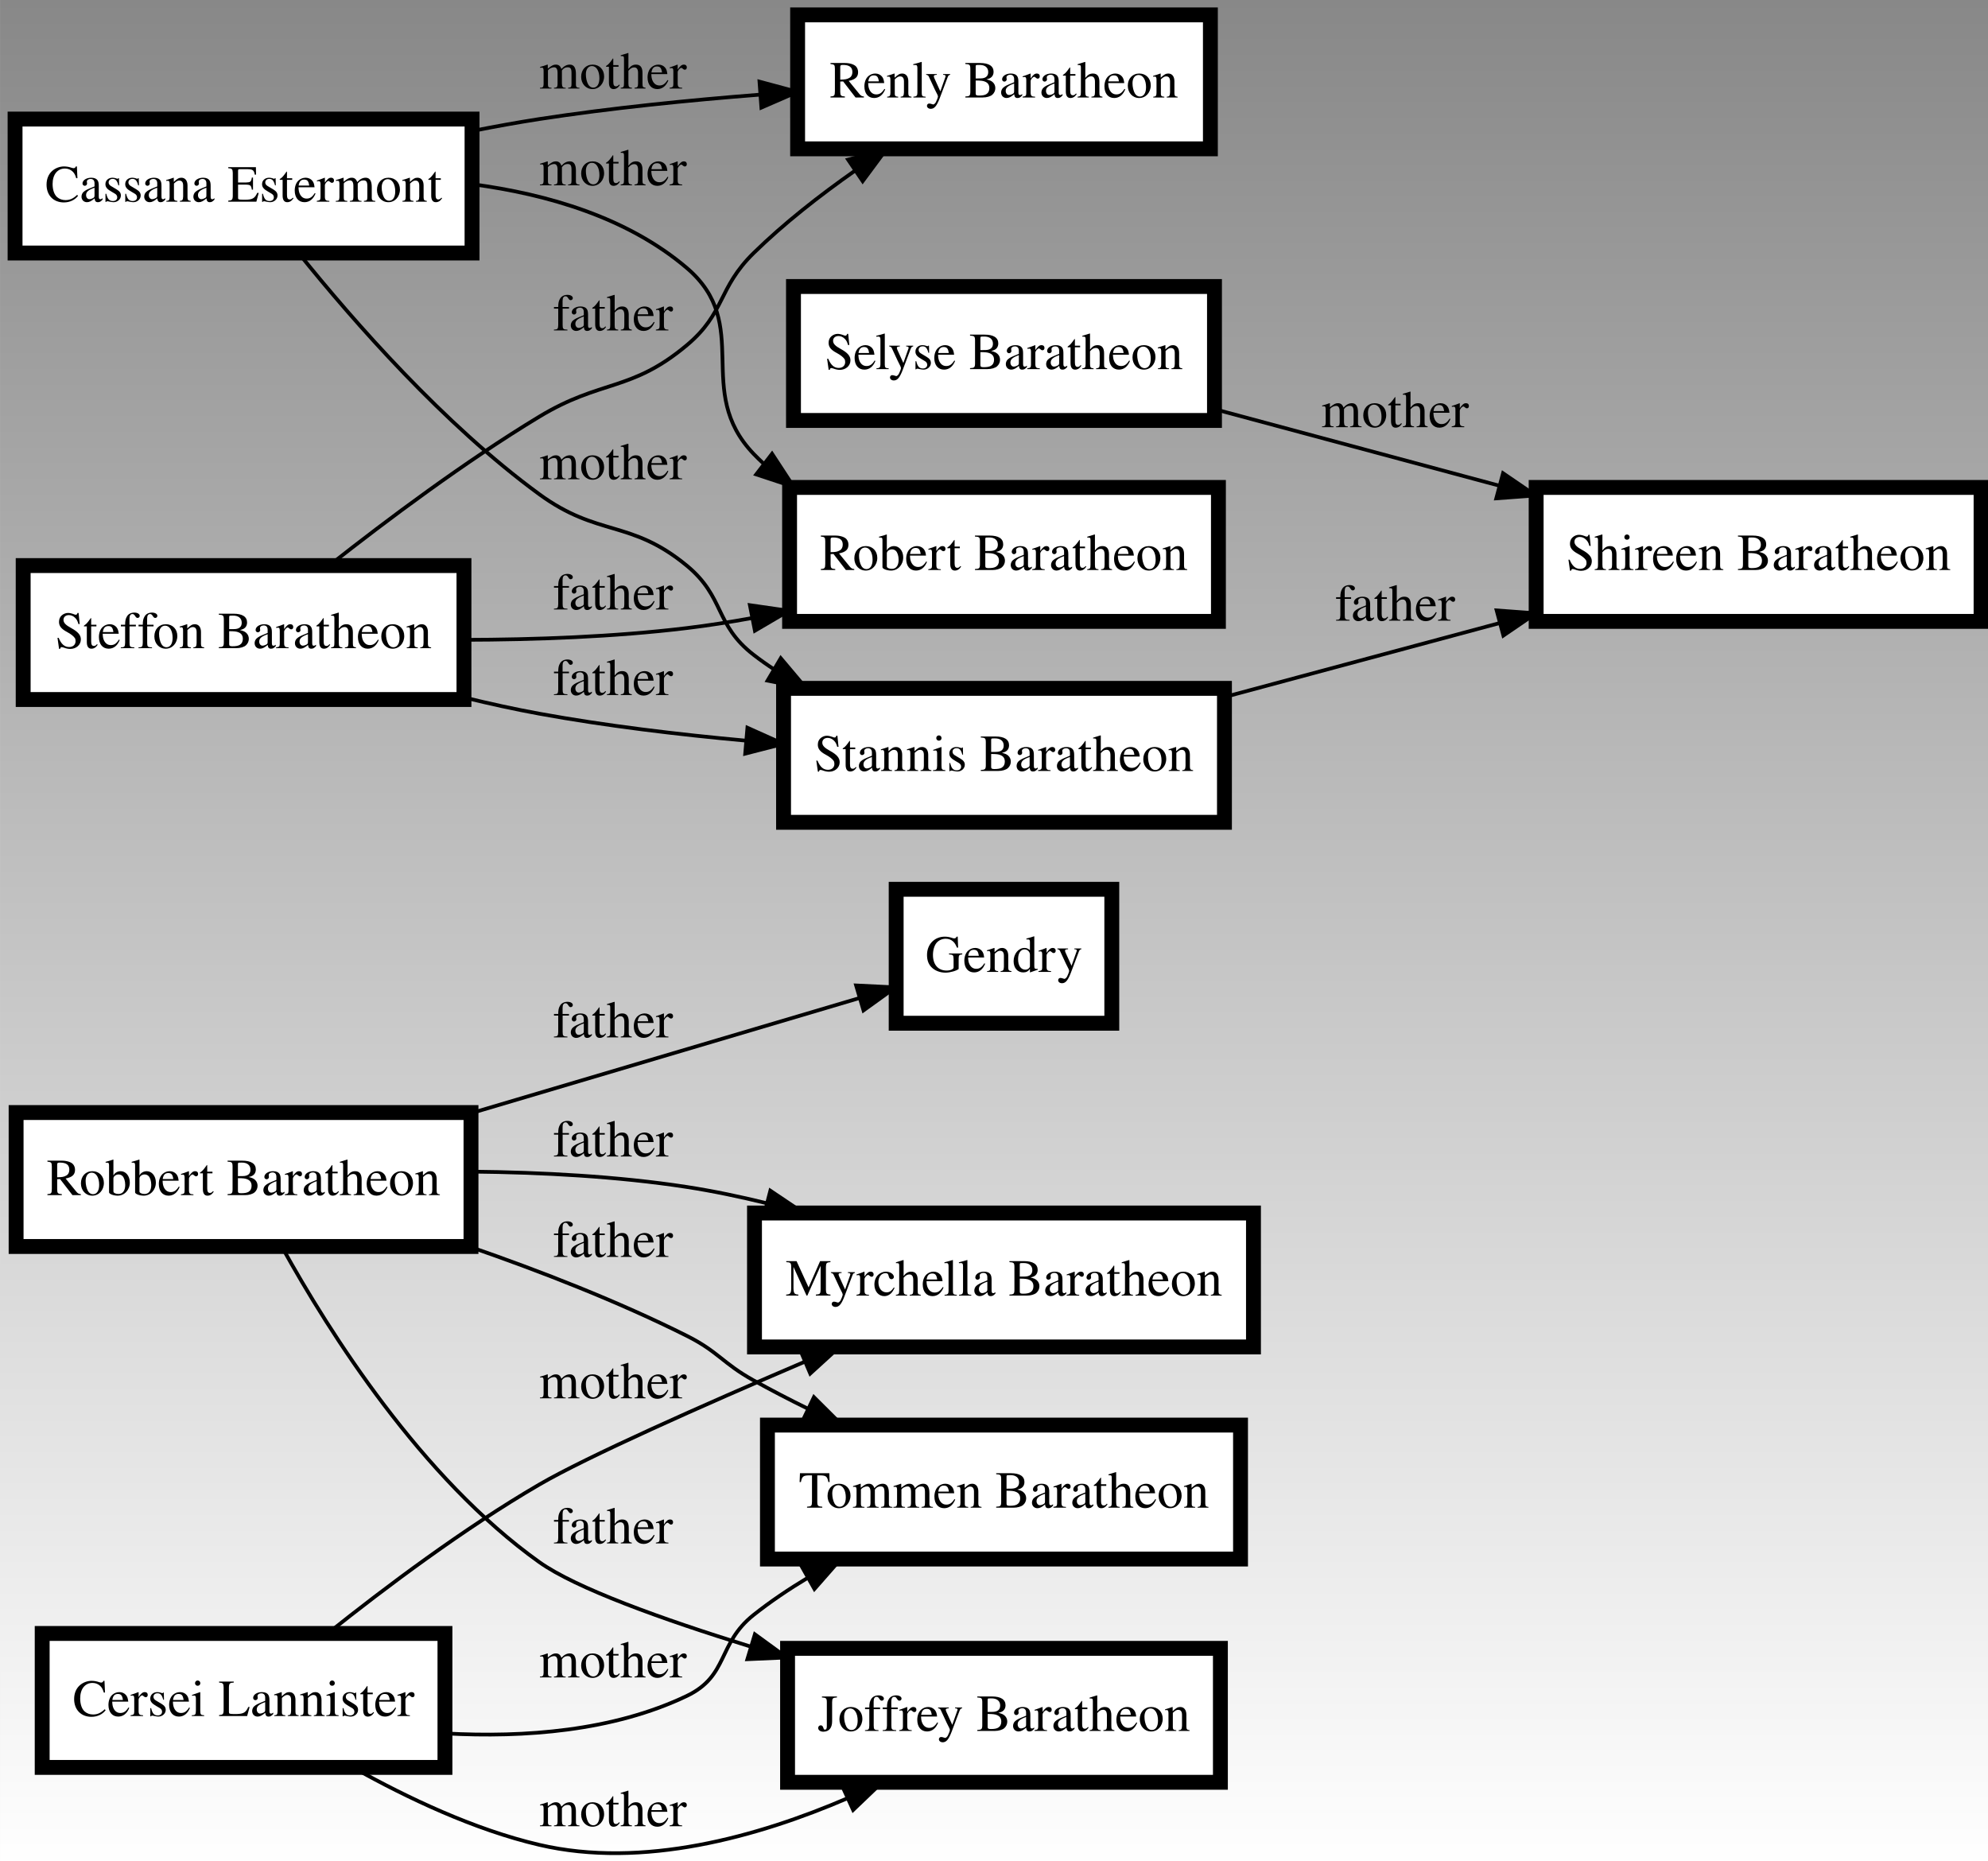
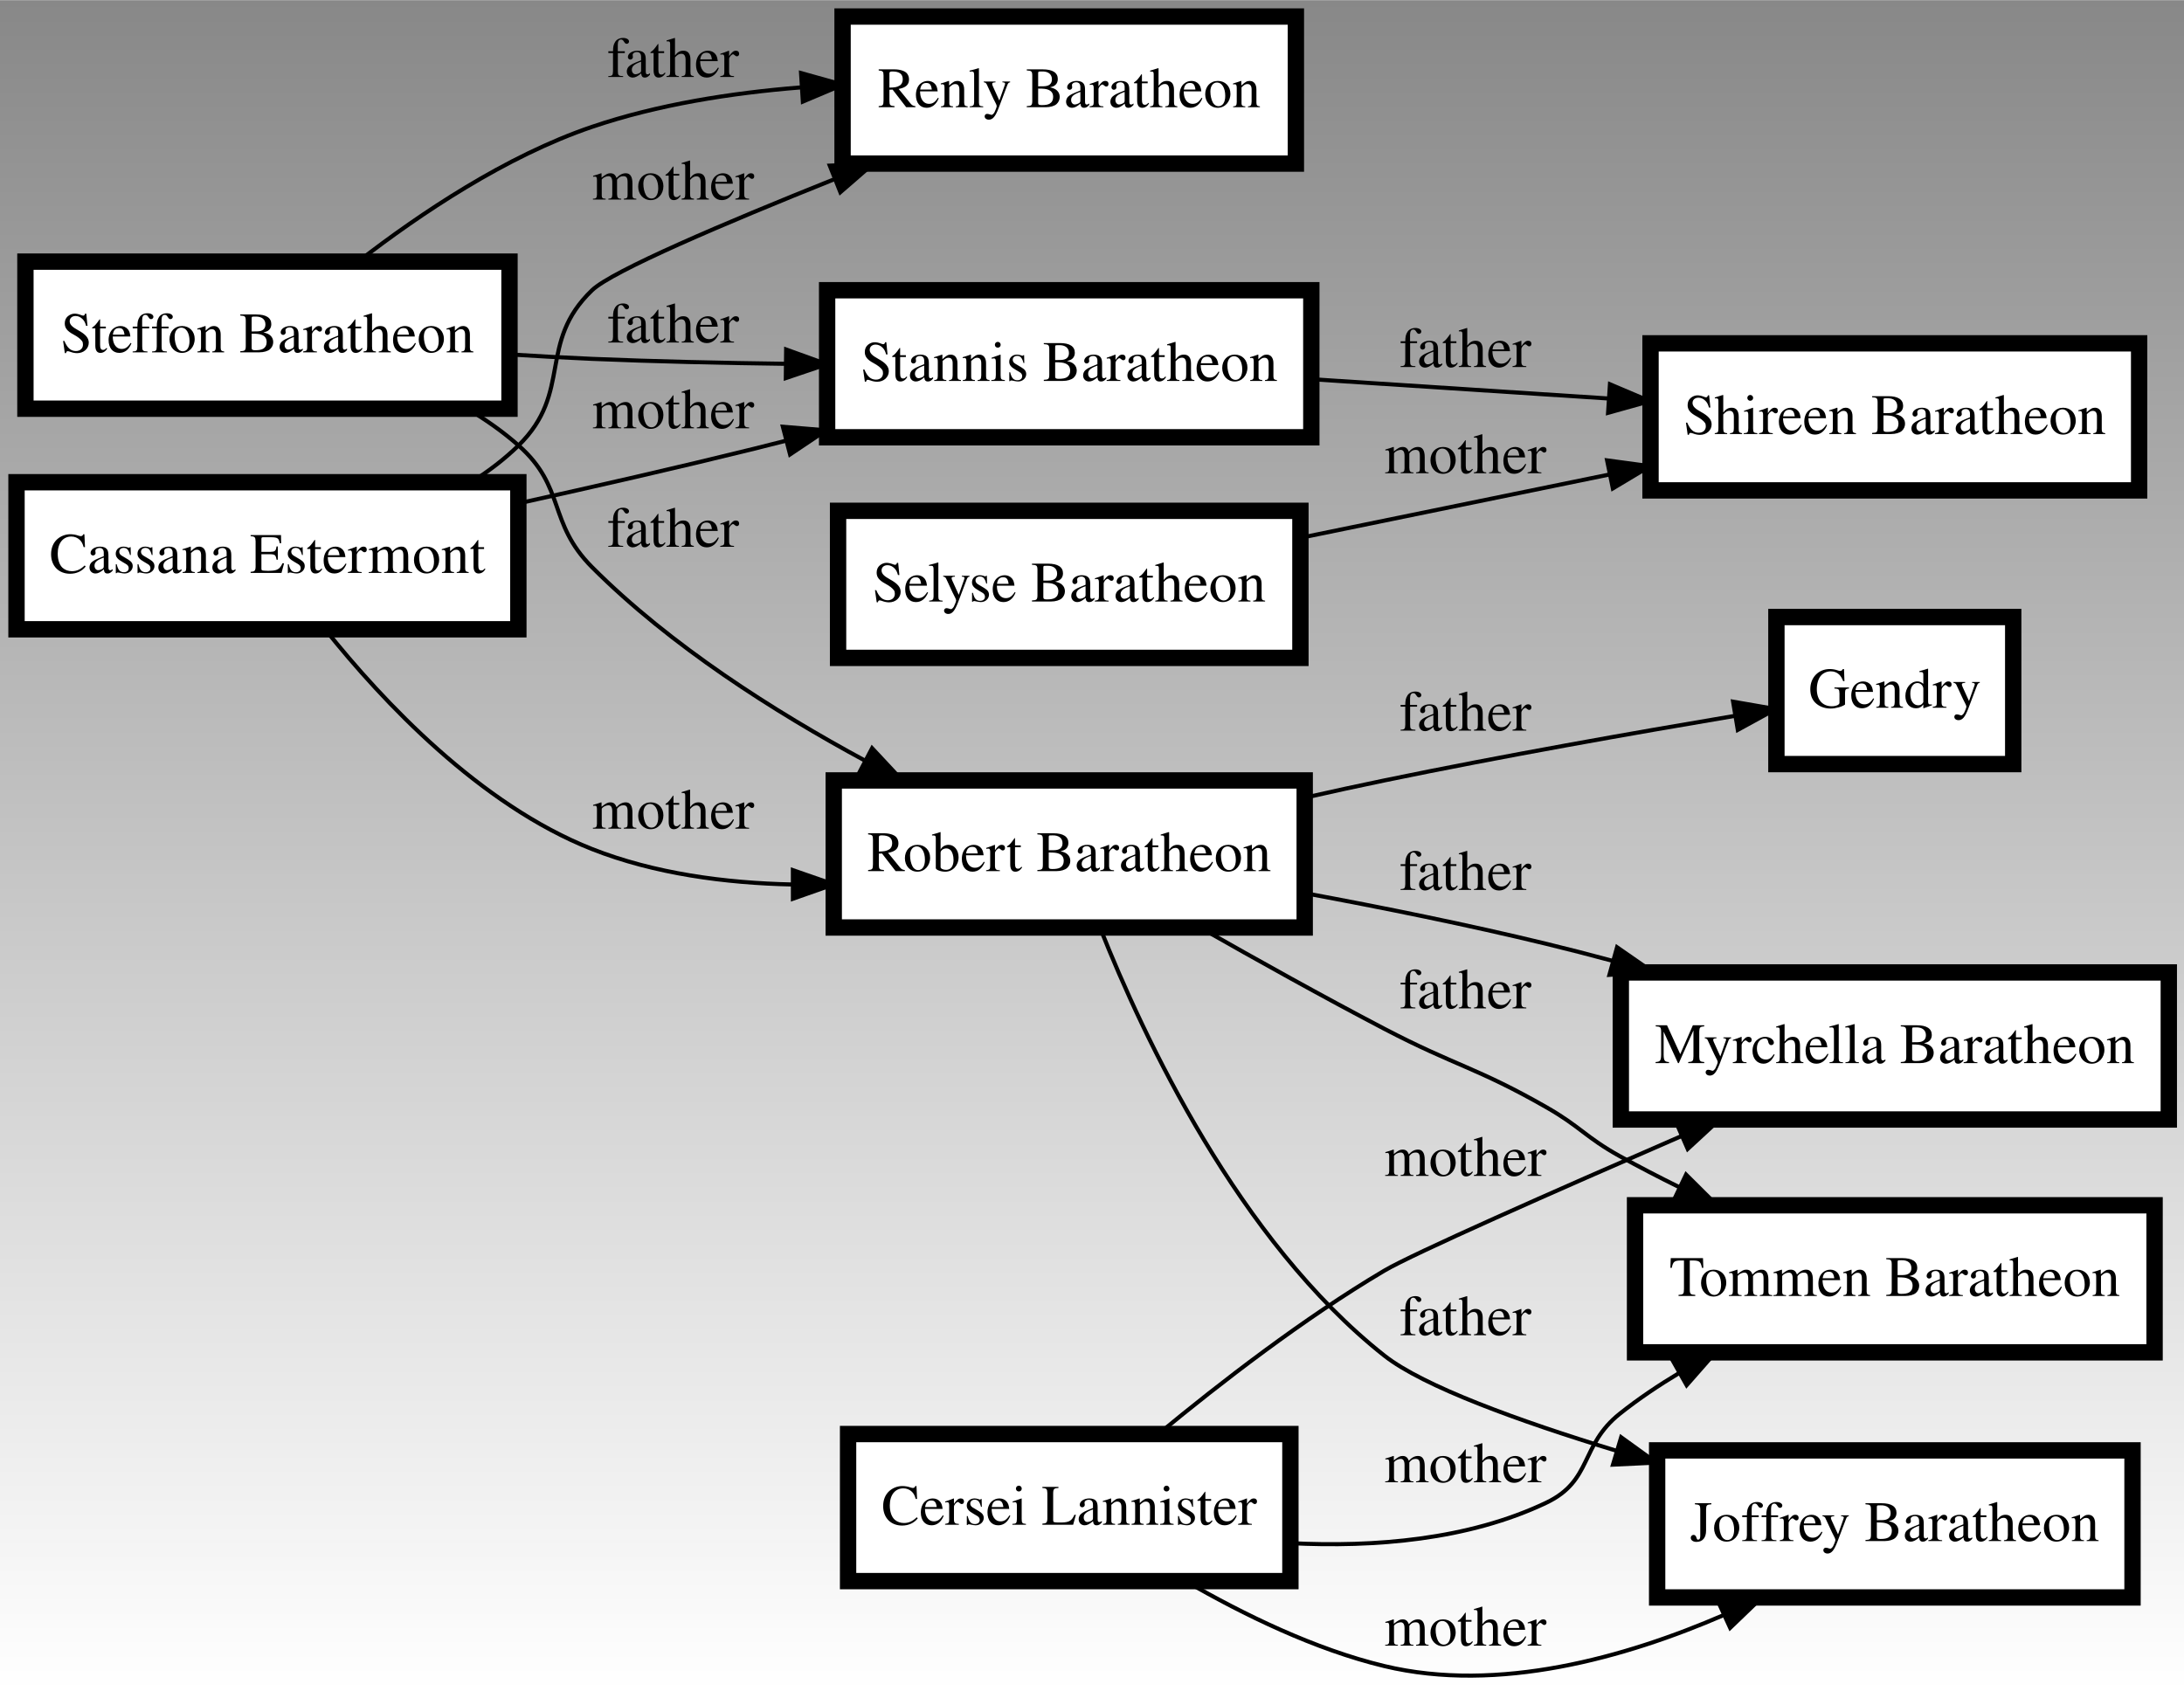
- <svg xmlns="http://www.w3.org/2000/svg" width="700px" height="655px" viewBox="0.00 0.00 384.72 360.00">
-   <g id="graph0" class="graph" transform="scale(0.72 0.72) rotate(0.0) translate(4.0 498.11)">
+ <svg xmlns="http://www.w3.org/2000/svg" width="700px" height="542px" viewBox="0.00 0.00 465.05 360.00">
+   <g id="graph0" class="graph" transform="scale(0.87 0.87) rotate(0.0) translate(4.0 410.18)">
    <defs>
-       <linearGradient id="l_0" gradientUnits="userSpaceOnUse" x1="264.29" y1="4" x2="264.29" y2="-498.11">
+       <linearGradient id="l_0" gradientUnits="userSpaceOnUse" x1="263.52" y1="4" x2="263.52" y2="-410.18">
        <stop offset="0" style="stop-color:white;stop-opacity:1.;" />
        <stop offset="1" style="stop-color:#888888;stop-opacity:1.;" />
      </linearGradient>
    </defs>
-     <polygon fill="url(#l_0)" stroke="transparent" points="-4,4 -4,-498.11 532.58,-498.11 532.58,4 -4,4" />
+     <polygon fill="url(#l_0)" stroke="transparent" points="-4,4 -4,-410.18 531.04,-410.18 531.04,4 -4,4" />
    <g id="node1" class="node">
-       <polygon fill="white" stroke="#000000" stroke-width="4" points="122.59,-199.11 0.32,-199.11 0.32,-163.11 122.59,-163.11 122.59,-199.11" />
-       <text text-anchor="middle" x="61.46" y="-176.91" font-family="Times,serif" font-size="14.00">Robbert Baratheon</text>
+       <polygon fill="white" stroke="#000000" stroke-width="4" points="120.7,-346.18 2.22,-346.18 2.22,-310.18 120.7,-310.18 120.7,-346.18" />
+       <text text-anchor="middle" x="61.46" y="-323.98" font-family="Times,serif" font-size="14.00">Steffon Baratheon</text>
    </g>
    <g id="node2" class="node">
-       <polygon fill="white" stroke="#000000" stroke-width="4" points="324.02,-55.11 207.68,-55.11 207.68,-19.11 324.02,-19.11 324.02,-55.11" />
-       <text text-anchor="middle" x="265.85" y="-32.91" font-family="Times,serif" font-size="14.00">Joffrey Baratheon</text>
+       <polygon fill="white" stroke="#000000" stroke-width="4" points="316.95,-339.18 198.44,-339.18 198.44,-303.18 316.95,-303.18 316.95,-339.18" />
+       <text text-anchor="middle" x="257.7" y="-316.98" font-family="Times,serif" font-size="14.00">Stannis Baratheon</text>
    </g>
    <g id="edge1" class="edge">
-       <path fill="none" stroke="black" d="M71.88,-162.81C84.58,-139.88 109.3,-100.87 140.91,-78.31 150.77,-71.27 173.97,-62.94 197.66,-55.61" />
-       <polygon fill="black" stroke="black" points="198.89,-58.89 207.45,-52.65 196.87,-52.19 198.89,-58.89" />
-       <text text-anchor="middle" x="160.74" y="-83.31" font-family="Times,serif" font-size="14.00">father</text>
+       <path fill="none" stroke="black" d="M120.7,-323.47C127.51,-323.04 134.36,-322.66 140.91,-322.38 156.24,-321.74 172.71,-321.37 188.28,-321.17" />
+       <polygon fill="black" stroke="black" points="188.41,-324.67 198.37,-321.07 188.33,-317.67 188.41,-324.67" />
+       <text text-anchor="middle" x="160.74" y="-326.38" font-family="Times,serif" font-size="14.00">father</text>
+     </g>
+     <g id="node4" class="node">
+       <polygon fill="white" stroke="#000000" stroke-width="4" points="313.17,-406.18 202.22,-406.18 202.22,-370.18 313.17,-370.18 313.17,-406.18" />
+       <text text-anchor="middle" x="257.7" y="-383.98" font-family="Times,serif" font-size="14.00">Renly Baratheon</text>
+     </g>
+     <g id="edge2" class="edge">
+       <path fill="none" stroke="black" d="M83.89,-346.36C98.85,-357.93 119.84,-372.03 140.91,-379.18 156.96,-384.63 174.96,-387.47 191.88,-388.82" />
+       <polygon fill="black" stroke="black" points="192.06,-392.34 202.26,-389.49 192.5,-385.36 192.06,-392.34" />
+       <text text-anchor="middle" x="160.74" y="-391.38" font-family="Times,serif" font-size="14.00">father</text>
+     </g>
+     <g id="node5" class="node">
+       <polygon fill="white" stroke="#000000" stroke-width="4" points="315.33,-219.18 200.06,-219.18 200.06,-183.18 315.33,-183.18 315.33,-219.18" />
+       <text text-anchor="middle" x="257.7" y="-196.98" font-family="Times,serif" font-size="14.00">Robert Baratheon</text>
+     </g>
+     <g id="edge3" class="edge">
+       <path fill="none" stroke="black" d="M110.68,-310.01C115.04,-307.39 119.21,-304.46 122.91,-301.18 134.51,-290.94 129.98,-282.33 140.91,-271.38 160.11,-252.16 185.57,-235.98 207.73,-224.02" />
+       <polygon fill="black" stroke="black" points="209.45,-227.07 216.68,-219.32 206.2,-220.87 209.45,-227.07" />
+       <text text-anchor="middle" x="160.74" y="-276.38" font-family="Times,serif" font-size="14.00">father</text>
    </g>
    <g id="node3" class="node">
-       <polygon fill="white" stroke="#000000" stroke-width="4" points="332.91,-172.11 198.79,-172.11 198.79,-136.11 332.91,-136.11 332.91,-172.11" />
-       <text text-anchor="middle" x="265.85" y="-149.91" font-family="Times,serif" font-size="14.00">Myrchella Baratheon</text>
-     </g>
-     <g id="edge2" class="edge">
-       <path fill="none" stroke="black" d="M122.81,-183.23C141.42,-183.04 161.92,-181.97 180.57,-179.11 187.62,-178.02 194.91,-176.5 202.11,-174.73" />
-       <polygon fill="black" stroke="black" points="203.05,-178.11 211.85,-172.2 201.29,-171.33 203.05,-178.11" />
-       <text text-anchor="middle" x="160.74" y="-187.31" font-family="Times,serif" font-size="14.00">father</text>
-     </g>
-     <g id="node4" class="node">
-       <polygon fill="white" stroke="#000000" stroke-width="4" points="329.43,-115.11 202.27,-115.11 202.27,-79.11 329.43,-79.11 329.43,-115.11" />
-       <text text-anchor="middle" x="265.85" y="-92.91" font-family="Times,serif" font-size="14.00">Tommen Baratheon</text>
-     </g>
-     <g id="edge3" class="edge">
-       <path fill="none" stroke="black" d="M122.22,-163.06C141.28,-156.46 162.19,-148.32 180.57,-139.11 189.16,-134.8 190.16,-131.77 198.57,-127.11 203.26,-124.5 208.23,-121.93 213.24,-119.47" />
-       <polygon fill="black" stroke="black" points="214.76,-122.62 222.27,-115.14 211.74,-116.3 214.76,-122.62" />
-       <text text-anchor="middle" x="160.74" y="-160.31" font-family="Times,serif" font-size="14.00">father</text>
-     </g>
-     <g id="node5" class="node">
-       <polygon fill="white" stroke="#000000" stroke-width="4" points="294.83,-259.11 236.87,-259.11 236.87,-223.11 294.83,-223.11 294.83,-259.11" />
-       <text text-anchor="middle" x="265.85" y="-236.91" font-family="Times,serif" font-size="14.00">Gendry</text>
+       <polygon fill="white" stroke="#000000" stroke-width="4" points="519.56,-326.18 399.97,-326.18 399.97,-290.18 519.56,-290.18 519.56,-326.18" />
+       <text text-anchor="middle" x="459.76" y="-303.98" font-family="Times,serif" font-size="14.00">Shireen Baratheon</text>
    </g>
    <g id="edge4" class="edge">
-       <path fill="none" stroke="black" d="M122.63,-198.94C156.41,-208.96 197.51,-221.14 226.83,-229.83" />
-       <polygon fill="black" stroke="black" points="226.1,-233.27 236.68,-232.75 228.09,-226.56 226.1,-233.27" />
-       <text text-anchor="middle" x="160.74" y="-219.31" font-family="Times,serif" font-size="14.00">father</text>
+       <path fill="none" stroke="black" d="M316.83,-317.41C339.65,-315.92 366.01,-314.21 389.78,-312.67" />
+       <polygon fill="black" stroke="black" points="390.04,-316.16 399.79,-312.02 389.58,-309.17 390.04,-316.16" />
+       <text text-anchor="middle" x="354.65" y="-320.38" font-family="Times,serif" font-size="14.00">father</text>
    </g>
    <g id="node6" class="node">
-       <polygon fill="white" stroke="#000000" stroke-width="4" points="115.59,-59.11 7.33,-59.11 7.33,-23.11 115.59,-23.11 115.59,-59.11" />
-       <text text-anchor="middle" x="61.46" y="-36.91" font-family="Times,serif" font-size="14.00">Cersei Lannister</text>
+       <polygon fill="white" stroke="#000000" stroke-width="4" points="523.34,-115.18 396.18,-115.18 396.18,-79.18 523.34,-79.18 523.34,-115.18" />
+       <text text-anchor="middle" x="459.76" y="-92.98" font-family="Times,serif" font-size="14.00">Tommen Baratheon</text>
    </g>
    <g id="edge5" class="edge">
-       <path fill="none" stroke="black" d="M91.05,-22.99C105.42,-14.95 123.45,-6.39 140.91,-2.31 168.77,4.21 199.76,-4.49 223.78,-14.82" />
-       <polygon fill="black" stroke="black" points="222.4,-18.04 232.95,-18.99 225.3,-11.67 222.4,-18.04" />
-       <text text-anchor="middle" x="160.74" y="-7.31" font-family="Times,serif" font-size="14.00">mother</text>
+       <path fill="none" stroke="black" d="M289.94,-183.05C303.62,-175.26 319.91,-166.18 334.82,-158.38 352.18,-149.31 357.48,-148.9 374.48,-139.18 382.83,-134.41 384.07,-131.85 392.48,-127.18 397.18,-124.58 402.14,-122.01 407.15,-119.54" />
+       <polygon fill="black" stroke="black" points="408.67,-122.69 416.18,-115.22 405.65,-116.38 408.67,-122.69" />
+       <text text-anchor="middle" x="354.65" y="-163.38" font-family="Times,serif" font-size="14.00">father</text>
+     </g>
+     <g id="node7" class="node">
+       <polygon fill="white" stroke="#000000" stroke-width="4" points="517.94,-55.18 401.59,-55.18 401.59,-19.18 517.94,-19.18 517.94,-55.18" />
+       <text text-anchor="middle" x="459.76" y="-32.98" font-family="Times,serif" font-size="14.00">Joffrey Baratheon</text>
    </g>
    <g id="edge6" class="edge">
-       <path fill="none" stroke="black" d="M84.22,-59.22C99.49,-71.41 120.71,-87.35 140.91,-99.11 153.89,-106.66 184.71,-120.34 212.37,-132.17" />
-       <polygon fill="black" stroke="black" points="211.03,-135.4 221.6,-136.1 213.77,-128.96 211.03,-135.4" />
-       <text text-anchor="middle" x="160.74" y="-122.31" font-family="Times,serif" font-size="14.00">mother</text>
+       <path fill="none" stroke="black" d="M265.3,-182.98C275.89,-156.26 299.19,-106.52 334.82,-78.38 344.37,-70.85 367.66,-62.4 391.51,-55.12" />
+       <polygon fill="black" stroke="black" points="392.78,-58.39 401.36,-52.19 390.78,-51.69 392.78,-58.39" />
+       <text text-anchor="middle" x="354.65" y="-83.38" font-family="Times,serif" font-size="14.00">father</text>
+     </g>
+     <g id="node8" class="node">
+       <polygon fill="white" stroke="#000000" stroke-width="4" points="488.74,-259.18 430.78,-259.18 430.78,-223.18 488.74,-223.18 488.74,-259.18" />
+       <text text-anchor="middle" x="459.76" y="-236.98" font-family="Times,serif" font-size="14.00">Gendry</text>
    </g>
    <g id="edge7" class="edge">
-       <path fill="none" stroke="black" d="M115.79,-32.24C136.89,-31.09 160.77,-32.85 180.57,-42.31 191.91,-47.72 188.73,-56.29 198.57,-64.11 203.08,-67.69 208.05,-71.03 213.17,-74.11" />
-       <polygon fill="black" stroke="black" points="211.46,-77.16 221.89,-79.02 214.9,-71.06 211.46,-77.16" />
-       <text text-anchor="middle" x="160.74" y="-47.31" font-family="Times,serif" font-size="14.00">mother</text>
+       <path fill="none" stroke="black" d="M315.57,-215C322.05,-216.47 328.57,-217.89 334.82,-219.18 363.47,-225.11 396.05,-230.85 420.62,-234.99" />
+       <polygon fill="black" stroke="black" points="420.18,-238.46 430.62,-236.65 421.33,-231.56 420.18,-238.46" />
+       <text text-anchor="middle" x="354.65" y="-231.38" font-family="Times,serif" font-size="14.00">father</text>
    </g>
-     <g id="node7" class="node">
-       <polygon fill="white" stroke="#000000" stroke-width="4" points="122.87,-466.11 0.04,-466.11 0.04,-430.11 122.87,-430.11 122.87,-466.11" />
-       <text text-anchor="middle" x="61.46" y="-443.91" font-family="Times,serif" font-size="14.00">Cassana Estermont</text>
-     </g>
-     <g id="node8" class="node">
-       <polygon fill="white" stroke="#000000" stroke-width="4" points="325.11,-313.11 206.6,-313.11 206.6,-277.11 325.11,-277.11 325.11,-313.11" />
-       <text text-anchor="middle" x="265.85" y="-290.91" font-family="Times,serif" font-size="14.00">Stannis Baratheon</text>
+     <g id="node9" class="node">
+       <polygon fill="white" stroke="#000000" stroke-width="4" points="526.82,-172.18 392.7,-172.18 392.7,-136.18 526.82,-136.18 526.82,-172.18" />
+       <text text-anchor="middle" x="459.76" y="-149.98" font-family="Times,serif" font-size="14.00">Myrchella Baratheon</text>
    </g>
    <g id="edge8" class="edge">
-       <path fill="none" stroke="black" d="M76.49,-429.8C91.09,-411.68 115.34,-384.01 140.91,-365.31 156.72,-353.74 165.46,-358.56 180.57,-346.11 190.86,-337.63 188.01,-330.25 198.57,-322.11 200.33,-320.75 202.16,-319.45 204.06,-318.21" />
-       <polygon fill="black" stroke="black" points="205.85,-321.22 212.68,-313.12 202.29,-315.19 205.85,-321.22" />
-       <text text-anchor="middle" x="160.74" y="-369.31" font-family="Times,serif" font-size="14.00">mother</text>
+       <path fill="none" stroke="black" d="M315.48,-191.57C334.34,-188.07 355.39,-183.82 374.48,-179.18 379.77,-177.9 385.21,-176.49 390.67,-175.02" />
+       <polygon fill="black" stroke="black" points="391.78,-178.34 400.48,-172.3 389.91,-171.59 391.78,-178.34" />
+       <text text-anchor="middle" x="354.65" y="-192.38" font-family="Times,serif" font-size="14.00">father</text>
    </g>
    <g id="node10" class="node">
-       <polygon fill="white" stroke="#000000" stroke-width="4" points="321.33,-494.11 210.38,-494.11 210.38,-458.11 321.33,-458.11 321.33,-494.11" />
-       <text text-anchor="middle" x="265.85" y="-471.91" font-family="Times,serif" font-size="14.00">Renly Baratheon</text>
+       <polygon fill="white" stroke="#000000" stroke-width="4" points="122.87,-292.18 0.04,-292.18 0.04,-256.18 122.87,-256.18 122.87,-292.18" />
+       <text text-anchor="middle" x="61.46" y="-269.98" font-family="Times,serif" font-size="14.00">Cassana Estermont</text>
    </g>
    <g id="edge9" class="edge">
-       <path fill="none" stroke="black" d="M123.11,-462.94C129.1,-464.12 135.11,-465.21 140.91,-466.11 160.08,-469.06 181.06,-471.17 200.22,-472.67" />
-       <polygon fill="black" stroke="black" points="200.13,-476.17 210.36,-473.42 200.64,-469.19 200.13,-476.17" />
-       <text text-anchor="middle" x="160.74" y="-474.31" font-family="Times,serif" font-size="14.00">mother</text>
+       <path fill="none" stroke="black" d="M122.98,-287.02C141.5,-291.11 161.91,-295.77 180.57,-300.38 183.16,-301.02 185.8,-301.69 188.46,-302.37" />
+       <polygon fill="black" stroke="black" points="187.61,-305.76 198.17,-304.89 189.37,-298.99 187.61,-305.76" />
+       <text text-anchor="middle" x="160.74" y="-305.38" font-family="Times,serif" font-size="14.00">mother</text>
+     </g>
+     <g id="edge10" class="edge">
+       <path fill="none" stroke="black" d="M111.63,-292.36C115.7,-294.96 119.54,-297.89 122.91,-301.18 136.27,-314.25 127.42,-326.25 140.91,-339.18 145.81,-343.88 173.27,-355.57 200.21,-366.36" />
+       <polygon fill="black" stroke="black" points="199.09,-369.68 209.68,-370.12 201.68,-363.18 199.09,-369.68" />
+       <text text-anchor="middle" x="160.74" y="-361.38" font-family="Times,serif" font-size="14.00">mother</text>
+     </g>
+     <g id="edge11" class="edge">
+       <path fill="none" stroke="black" d="M75.69,-256.04C89.66,-238.56 113.43,-213.22 140.91,-202.38 156.17,-196.37 173.46,-194.06 189.93,-193.71" />
+       <polygon fill="black" stroke="black" points="190.06,-197.22 200.06,-193.74 190.07,-190.22 190.06,-197.22" />
+       <text text-anchor="middle" x="160.74" y="-207.38" font-family="Times,serif" font-size="14.00">mother</text>
    </g>
    <g id="node11" class="node">
-       <polygon fill="white" stroke="#000000" stroke-width="4" points="323.49,-367.11 208.22,-367.11 208.22,-331.11 323.49,-331.11 323.49,-367.11" />
-       <text text-anchor="middle" x="265.85" y="-344.91" font-family="Times,serif" font-size="14.00">Robert Baratheon</text>
+       <polygon fill="white" stroke="#000000" stroke-width="4" points="311.83,-59.18 203.57,-59.18 203.57,-23.18 311.83,-23.18 311.83,-59.18" />
+       <text text-anchor="middle" x="257.7" y="-36.98" font-family="Times,serif" font-size="14.00">Cersei Lannister</text>
    </g>
-     <g id="edge10" class="edge">
-       <path fill="none" stroke="black" d="M122.88,-448.61C143.18,-445.93 164.68,-439.62 180.57,-426.11 198.56,-410.81 182.22,-393.15 198.57,-376.11 199.47,-375.17 200.4,-374.27 201.36,-373.4" />
-       <polygon fill="black" stroke="black" points="203.51,-376.16 209.31,-367.29 199.25,-370.61 203.51,-376.16" />
-       <text text-anchor="middle" x="160.74" y="-448.31" font-family="Times,serif" font-size="14.00">mother</text>
+     <g id="edge14" class="edge">
+       <path fill="none" stroke="black" d="M311.85,-32.47C332.31,-31.44 355.34,-33.25 374.48,-42.38 385.82,-47.8 382.64,-56.37 392.48,-64.18 396.99,-67.77 401.96,-71.11 407.08,-74.18" />
+       <polygon fill="black" stroke="black" points="405.37,-77.23 415.8,-79.1 408.81,-71.14 405.37,-77.23" />
+       <text text-anchor="middle" x="354.65" y="-47.38" font-family="Times,serif" font-size="14.00">mother</text>
    </g>
-     <g id="node9" class="node">
-       <polygon fill="white" stroke="#000000" stroke-width="4" points="528.48,-367.11 408.89,-367.11 408.89,-331.11 528.48,-331.11 528.48,-367.11" />
-       <text text-anchor="middle" x="468.69" y="-344.91" font-family="Times,serif" font-size="14.00">Shireen Baratheon</text>
+     <g id="edge13" class="edge">
+       <path fill="none" stroke="black" d="M286.37,-23.08C300.3,-15.03 317.8,-6.47 334.82,-2.38 362.74,4.32 393.84,-4.47 417.91,-14.88" />
+       <polygon fill="black" stroke="black" points="416.55,-18.11 427.1,-19.09 419.46,-11.74 416.55,-18.11" />
+       <text text-anchor="middle" x="354.65" y="-7.38" font-family="Times,serif" font-size="14.00">mother</text>
    </g>
-     <g id="edge11" class="edge">
-       <path fill="none" stroke="black" d="M325.21,-310.8C348.32,-317.01 375.05,-324.2 399.07,-330.66" />
-       <polygon fill="black" stroke="black" points="398.27,-334.06 408.83,-333.28 400.08,-327.3 398.27,-334.06" />
-       <text text-anchor="middle" x="370.96" y="-331.31" font-family="Times,serif" font-size="14.00">father</text>
+     <g id="edge12" class="edge">
+       <path fill="none" stroke="black" d="M279.73,-59.35C294.51,-71.56 315.09,-87.51 334.82,-99.18 341.73,-103.27 376.46,-118.62 407.4,-132.06" />
+       <polygon fill="black" stroke="black" points="406.28,-135.39 416.85,-136.16 409.07,-128.97 406.28,-135.39" />
+       <text text-anchor="middle" x="354.65" y="-122.38" font-family="Times,serif" font-size="14.00">mother</text>
    </g>
    <g id="node12" class="node">
-       <polygon fill="white" stroke="#000000" stroke-width="4" points="322.43,-421.11 209.27,-421.11 209.27,-385.11 322.43,-385.11 322.43,-421.11" />
-       <text text-anchor="middle" x="265.85" y="-398.91" font-family="Times,serif" font-size="14.00">Selyse Baratheon</text>
-     </g>
-     <g id="edge12" class="edge">
-       <path fill="none" stroke="black" d="M322.53,-388.13C346.2,-381.77 374.04,-374.28 398.98,-367.58" />
-       <polygon fill="black" stroke="black" points="399.99,-370.93 408.74,-364.95 398.17,-364.17 399.99,-370.93" />
-       <text text-anchor="middle" x="370.96" y="-383.31" font-family="Times,serif" font-size="14.00">mother</text>
-     </g>
-     <g id="node13" class="node">
-       <polygon fill="white" stroke="#000000" stroke-width="4" points="120.7,-346.11 2.22,-346.11 2.22,-310.11 120.7,-310.11 120.7,-346.11" />
-       <text text-anchor="middle" x="61.46" y="-323.91" font-family="Times,serif" font-size="14.00">Steffon Baratheon</text>
-     </g>
-     <g id="edge14" class="edge">
-       <path fill="none" stroke="black" d="M120.88,-310.63C127.6,-308.99 134.38,-307.5 140.91,-306.31 158.76,-303.05 178.24,-300.72 196.36,-299.07" />
-       <polygon fill="black" stroke="black" points="196.89,-302.53 206.55,-298.19 196.29,-295.56 196.89,-302.53" />
-       <text text-anchor="middle" x="160.74" y="-311.31" font-family="Times,serif" font-size="14.00">father</text>
+       <polygon fill="white" stroke="#000000" stroke-width="4" points="314.28,-285.18 201.12,-285.18 201.12,-249.18 314.28,-249.18 314.28,-285.18" />
+       <text text-anchor="middle" x="257.7" y="-262.98" font-family="Times,serif" font-size="14.00">Selyse Baratheon</text>
    </g>
    <g id="edge15" class="edge">
-       <path fill="none" stroke="black" d="M84.68,-346.27C99.98,-358.33 121.05,-374.1 140.91,-386.11 157.67,-396.24 165.55,-392.74 180.57,-405.31 191.01,-414.05 188.84,-420.58 198.57,-430.11 206.69,-438.06 216.33,-445.59 225.7,-452.17" />
-       <polygon fill="black" stroke="black" points="223.94,-455.21 234.18,-457.93 227.87,-449.42 223.94,-455.21" />
-       <text text-anchor="middle" x="160.74" y="-409.31" font-family="Times,serif" font-size="14.00">father</text>
-     </g>
-     <g id="edge13" class="edge">
-       <path fill="none" stroke="black" d="M120.6,-326.15C139.75,-326.19 161.13,-326.95 180.57,-329.31 186.31,-330 192.22,-330.93 198.13,-332.01" />
-       <polygon fill="black" stroke="black" points="197.55,-335.47 208.03,-333.96 198.9,-328.6 197.55,-335.47" />
-       <text text-anchor="middle" x="160.74" y="-334.31" font-family="Times,serif" font-size="14.00">father</text>
+       <path fill="none" stroke="black" d="M314.43,-278.6C337.8,-283.39 365.22,-289.01 389.84,-294.06" />
+       <polygon fill="black" stroke="black" points="389.34,-297.53 399.84,-296.11 390.75,-290.67 389.34,-297.53" />
+       <text text-anchor="middle" x="354.65" y="-294.38" font-family="Times,serif" font-size="14.00">mother</text>
    </g>
  </g>
</svg>
